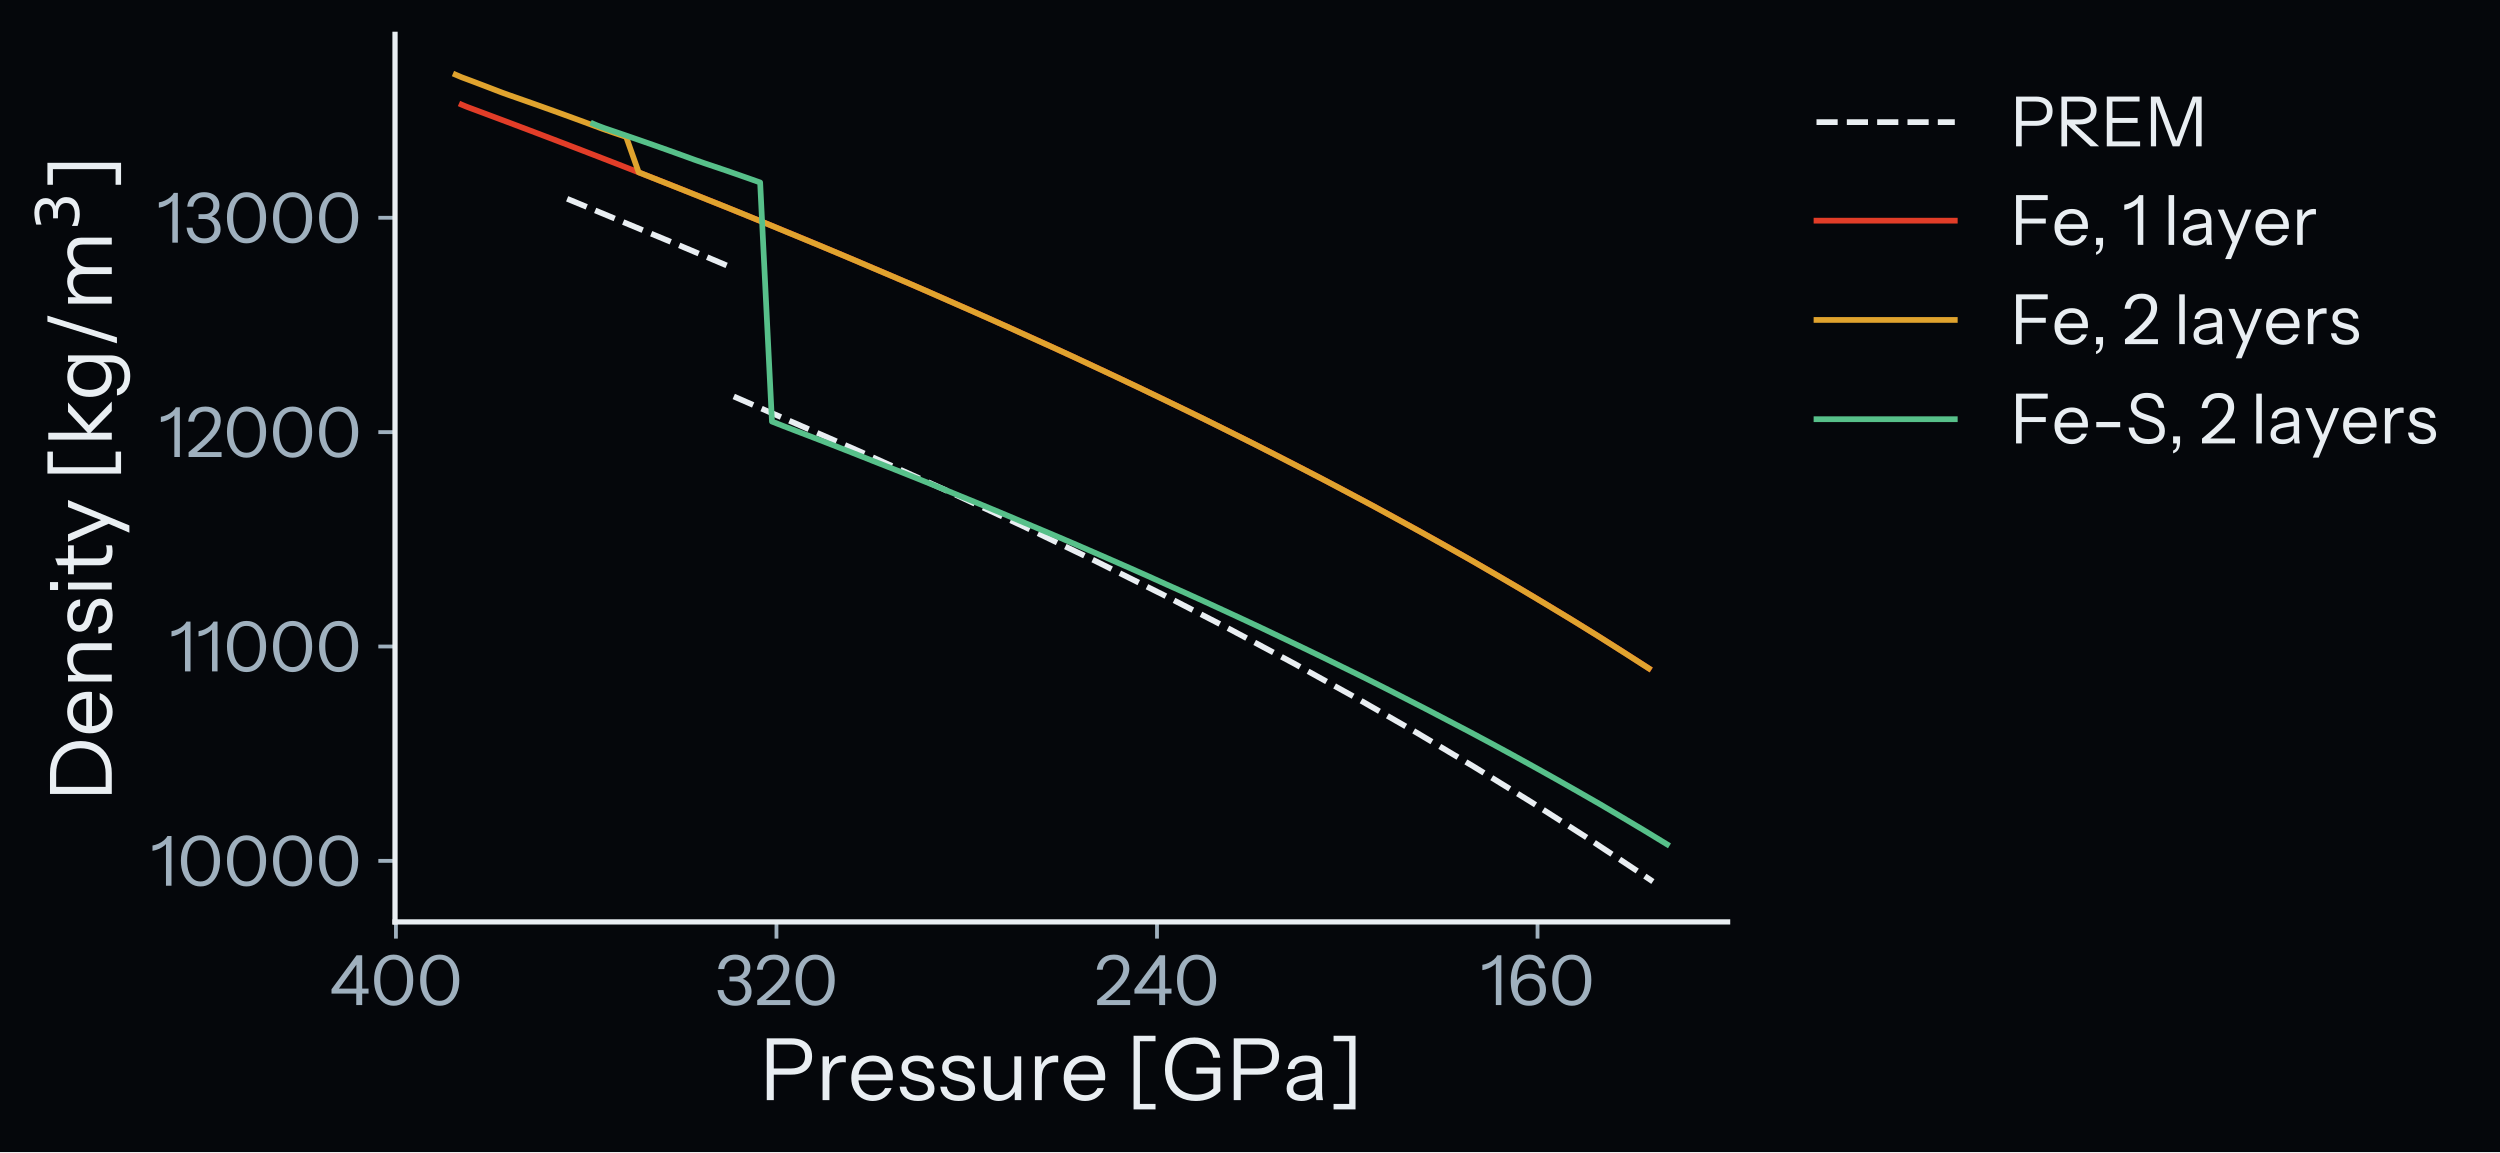
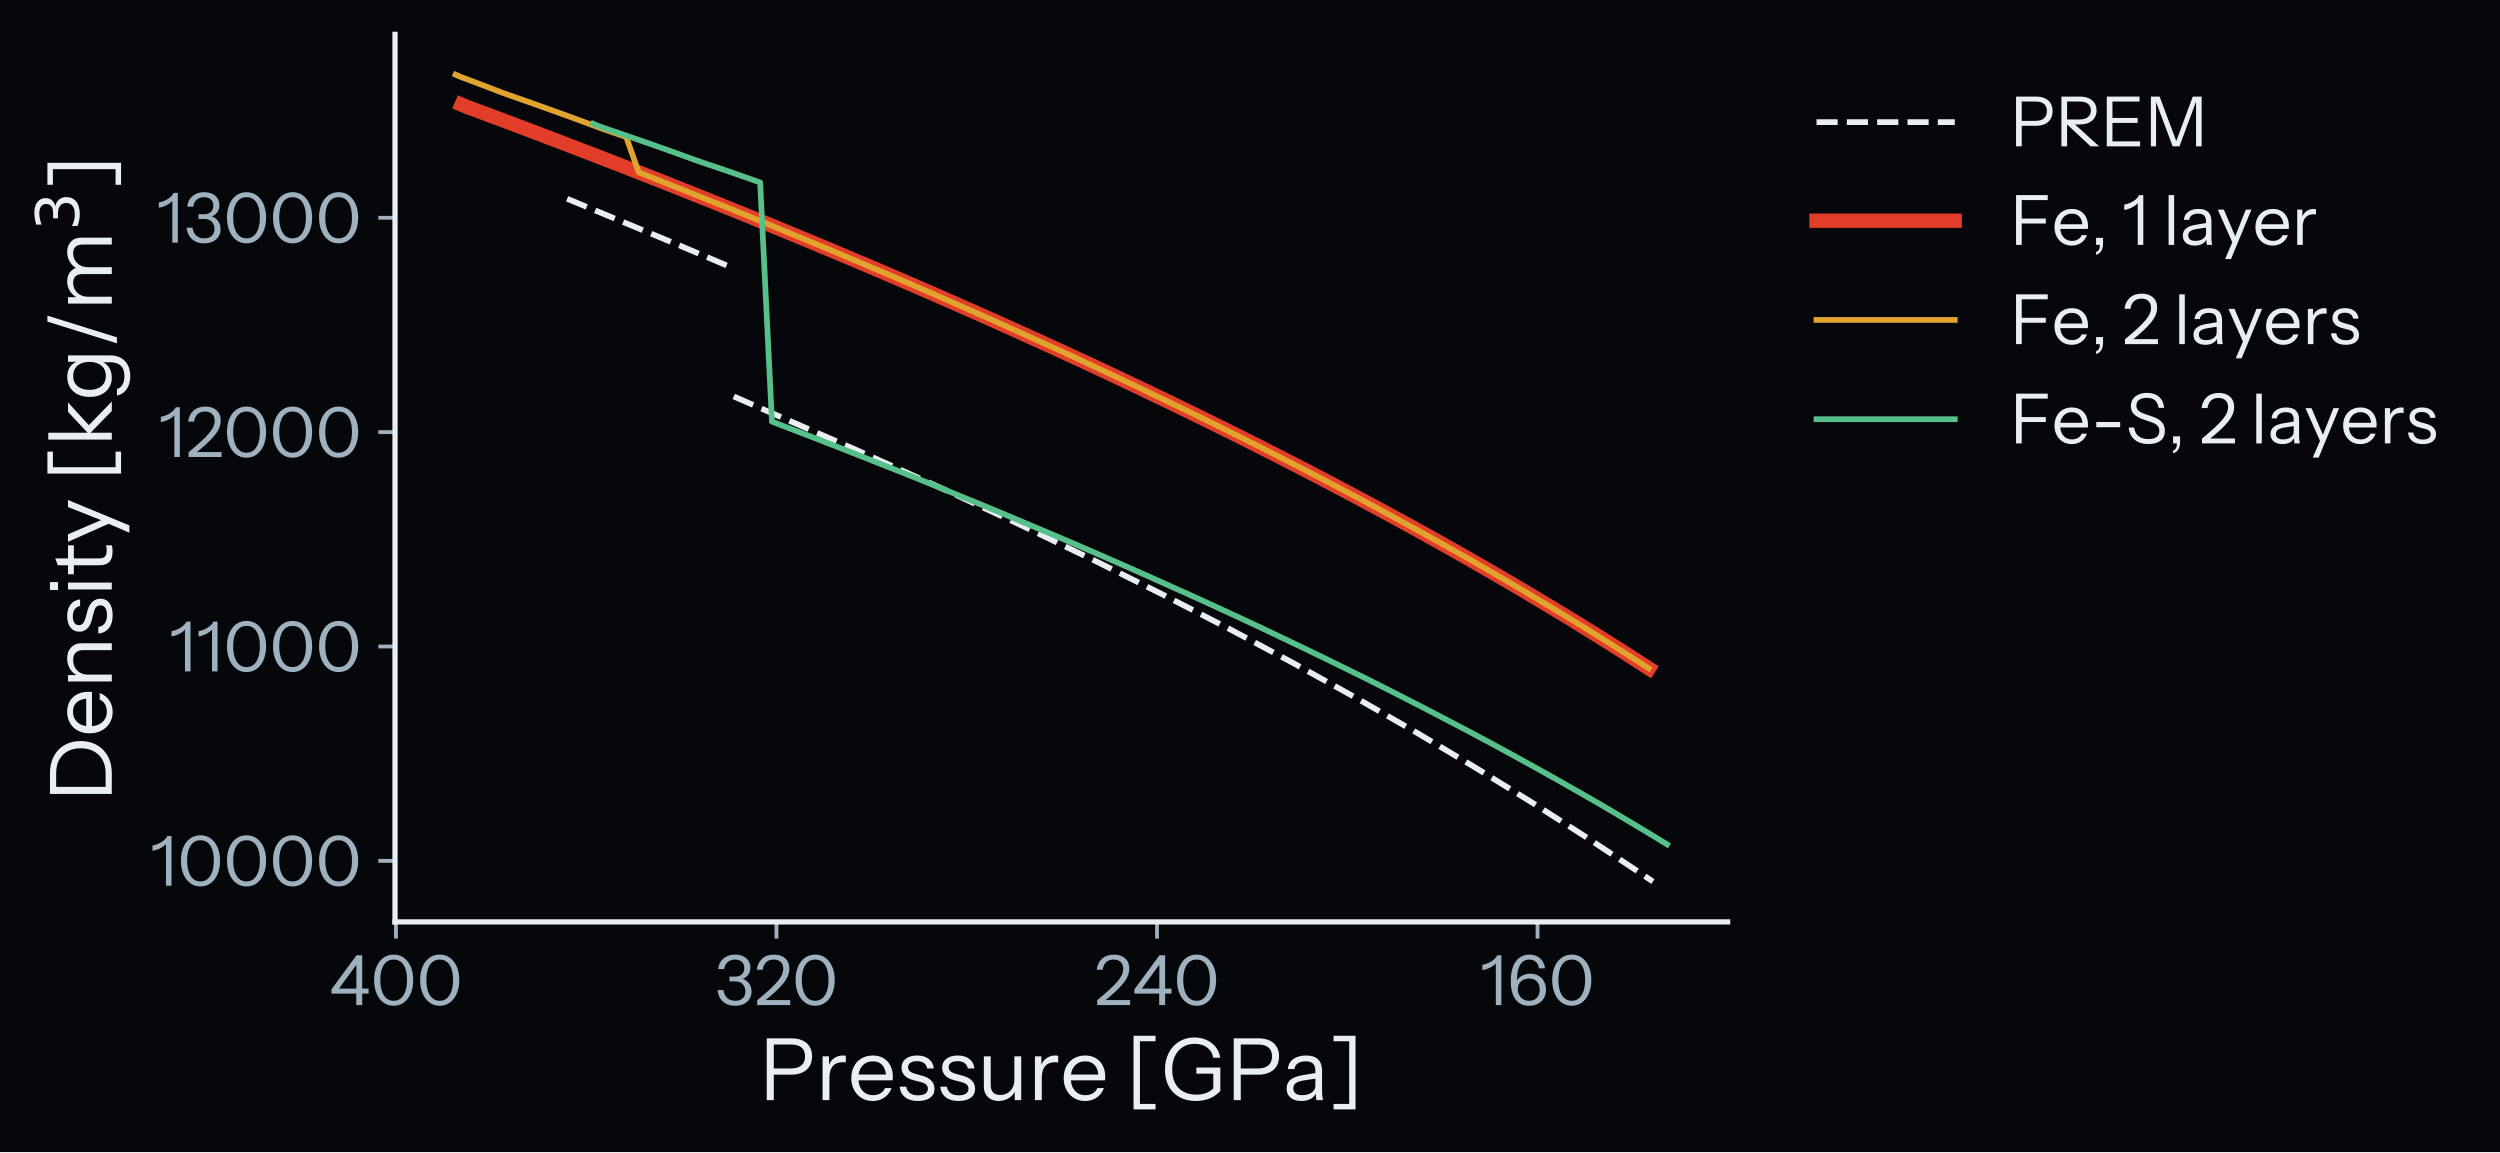
<svg xmlns="http://www.w3.org/2000/svg" xmlns:xlink="http://www.w3.org/1999/xlink" width="524.229pt" height="241.579pt" viewBox="0 0 524.229 241.579" version="1.1">
  <defs>
    <style type="text/css">*{stroke-linejoin: round; stroke-linecap: butt}</style>
  </defs>
  <g id="figure_1">
    <g id="patch_1">
      <path d="M 0 241.579  L 524.229 241.579  L 524.229 0  L 0 0  z " style="fill: #05070b" />
    </g>
    <g id="axes_1">
      <g id="patch_2">
        <path d="M 82.833 193.316  L 362.265 193.316  L 362.265 7.2  L 82.833 7.2  z " style="fill: #05070b" />
      </g>
      <g id="matplotlib.axis_1">
        <g id="xtick_1">
          <g id="line2d_1">
            <defs>
              <path id="m2e974000b8" d="M 0 0  L 0 3.5  " style="stroke: #9fb0be; stroke-width: 0.8" />
            </defs>
            <g>
              <use xlink:href="#m2e974000b8" x="322.407" y="193.316" style="fill: #9fb0be; stroke: #9fb0be; stroke-width: 0.8" />
            </g>
          </g>
          <g id="text_1">
            <g style="fill: #9fb0be" transform="translate(310.4018 210.7564) scale(0.145 -0.145)">
              <defs>
                <path id="InstrumentSans-Regular-31" d="M 1440 0  L 1440 4083  L 1574 4051  Q 1498 3878 1280 3705  Q 1062 3533 777 3405  Q 493 3277 192 3232  L 192 3725  Q 493 3776 768 3904  Q 1043 4032 1257 4214  Q 1472 4397 1574 4608  L 1952 4608  L 1952 0  L 1440 0  z " transform="scale(0.015625)" />
                <path id="InstrumentSans-Regular-36" d="M 2010 -64  Q 1197 -64 758 528  Q 320 1120 320 2240  Q 320 3014 528 3558  Q 736 4102 1126 4387  Q 1517 4672 2054 4672  Q 2643 4672 3027 4333  Q 3411 3994 3494 3398  L 2931 3398  Q 2874 3795 2640 4003  Q 2406 4211 2048 4211  Q 1478 4211 1187 3724  Q 896 3238 896 2266  L 896 1850  L 749 1907  Q 806 2208 1004 2432  Q 1203 2656 1497 2781  Q 1792 2906 2131 2906  Q 2566 2906 2889 2717  Q 3213 2528 3395 2192  Q 3578 1856 3578 1408  Q 3578 966 3379 633  Q 3181 301 2829 118  Q 2477 -64 2010 -64  z M 2029 397  Q 2464 397 2733 672  Q 3002 947 3002 1414  Q 3002 1901 2742 2179  Q 2483 2458 2016 2458  Q 1568 2458 1270 2195  Q 973 1933 973 1472  Q 973 1152 1110 909  Q 1248 666 1488 531  Q 1728 397 2029 397  z " transform="scale(0.015625)" />
                <path id="InstrumentSans-Regular-30" d="M 2131 -64  Q 1587 -64 1180 240  Q 774 544 547 1085  Q 320 1626 320 2323  Q 320 3021 544 3549  Q 768 4077 1177 4374  Q 1587 4672 2131 4672  Q 2675 4672 3081 4374  Q 3488 4077 3715 3549  Q 3942 3021 3942 2323  Q 3942 1619 3715 1081  Q 3488 544 3081 240  Q 2675 -64 2131 -64  z M 2131 397  Q 2522 397 2797 630  Q 3072 864 3219 1296  Q 3366 1728 3366 2330  Q 3366 2925 3222 3347  Q 3078 3770 2803 3990  Q 2528 4211 2131 4211  Q 1734 4211 1459 3987  Q 1184 3763 1040 3344  Q 896 2925 896 2330  Q 896 1728 1043 1293  Q 1190 858 1465 627  Q 1741 397 2131 397  z " transform="scale(0.015625)" />
              </defs>
              <use xlink:href="#InstrumentSans-Regular-31" />
              <use xlink:href="#InstrumentSans-Regular-36" transform="translate(39.09999 0)" />
              <use xlink:href="#InstrumentSans-Regular-30" transform="translate(98.99998 0)" />
            </g>
          </g>
        </g>
        <g id="xtick_2">
          <g id="line2d_2">
            <g>
              <use xlink:href="#m2e974000b8" x="242.613" y="193.316" style="fill: #9fb0be; stroke: #9fb0be; stroke-width: 0.8" />
            </g>
          </g>
          <g id="text_2">
            <g style="fill: #9fb0be" transform="translate(229.4839 210.7564) scale(0.145 -0.145)">
              <defs>
                <path id="InstrumentSans-Regular-32" d="M 256 0  L 256 448  Q 947 1018 1411 1446  Q 1875 1875 2153 2208  Q 2432 2541 2550 2819  Q 2669 3098 2669 3366  Q 2669 3763 2432 3987  Q 2195 4211 1779 4211  Q 1350 4211 1088 3968  Q 826 3725 768 3270  L 218 3270  Q 282 3898 701 4285  Q 1120 4672 1818 4672  Q 2464 4672 2848 4326  Q 3232 3981 3232 3379  Q 3232 3053 3107 2726  Q 2982 2400 2697 2041  Q 2413 1683 1949 1251  Q 1485 819 800 275  L 678 461  L 3309 461  L 3309 0  L 256 0  z " transform="scale(0.015625)" />
                <path id="InstrumentSans-Regular-34" d="M 2509 0  L 2509 1216  L 2522 1344  L 2522 3974  L 2694 3974  L 749 1312  L 576 1523  L 3648 1523  L 3648 1062  L 218 1062  L 218 1459  L 2534 4608  L 3059 4608  L 3059 0  L 2509 0  z " transform="scale(0.015625)" />
              </defs>
              <use xlink:href="#InstrumentSans-Regular-32" />
              <use xlink:href="#InstrumentSans-Regular-34" transform="translate(54.49999 0)" />
              <use xlink:href="#InstrumentSans-Regular-30" transform="translate(114.5 0)" />
            </g>
          </g>
        </g>
        <g id="xtick_3">
          <g id="line2d_3">
            <g>
              <use xlink:href="#m2e974000b8" x="162.819" y="193.316" style="fill: #9fb0be; stroke: #9fb0be; stroke-width: 0.8" />
            </g>
          </g>
          <g id="text_3">
            <g style="fill: #9fb0be" transform="translate(149.8777 210.7564) scale(0.145 -0.145)">
              <defs>
                <path id="InstrumentSans-Regular-33" d="M 1894 -64  Q 1434 -64 1085 105  Q 736 275 521 601  Q 307 928 256 1389  L 806 1389  Q 877 909 1158 653  Q 1440 397 1901 397  Q 2336 397 2585 627  Q 2835 858 2835 1254  Q 2835 1670 2592 1929  Q 2349 2189 1939 2189  L 1363 2189  L 1363 2637  L 1920 2637  Q 2291 2637 2512 2851  Q 2733 3066 2733 3424  Q 2733 3802 2499 4006  Q 2266 4211 1869 4211  Q 1478 4211 1203 3984  Q 928 3757 877 3334  L 320 3334  Q 358 3744 563 4041  Q 768 4339 1110 4505  Q 1453 4672 1882 4672  Q 2298 4672 2618 4525  Q 2938 4378 3117 4106  Q 3296 3834 3296 3469  Q 3296 3142 3149 2892  Q 3002 2643 2749 2502  Q 2496 2362 2170 2362  L 2131 2496  Q 2522 2496 2806 2333  Q 3091 2170 3248 1888  Q 3405 1606 3405 1235  Q 3405 851 3213 556  Q 3021 262 2681 99  Q 2342 -64 1894 -64  z " transform="scale(0.015625)" />
              </defs>
              <use xlink:href="#InstrumentSans-Regular-33" />
              <use xlink:href="#InstrumentSans-Regular-32" transform="translate(57.39999 0)" />
              <use xlink:href="#InstrumentSans-Regular-30" transform="translate(111.9 0)" />
            </g>
          </g>
        </g>
        <g id="xtick_4">
          <g id="line2d_4">
            <g>
              <use xlink:href="#m2e974000b8" x="83.025" y="193.316" style="fill: #9fb0be; stroke: #9fb0be; stroke-width: 0.8" />
            </g>
          </g>
          <g id="text_4">
            <g style="fill: #9fb0be" transform="translate(69.01865 210.7564) scale(0.145 -0.145)">
              <use xlink:href="#InstrumentSans-Regular-34" />
              <use xlink:href="#InstrumentSans-Regular-30" transform="translate(59.99999 0)" />
              <use xlink:href="#InstrumentSans-Regular-30" transform="translate(126.6 0)" />
            </g>
          </g>
        </g>
        <g id="text_5">
          <g style="fill: #e9eef2" transform="translate(159.2354 230.6889) scale(0.18 -0.18)">
            <defs>
              <path id="InstrumentSans-Regular-50" d="M 550 0  L 550 4608  L 2381 4608  Q 2874 4608 3219 4448  Q 3565 4288 3747 3987  Q 3930 3686 3930 3264  Q 3930 2842 3747 2538  Q 3565 2234 3219 2067  Q 2874 1901 2381 1901  L 934 1901  L 934 2362  L 2362 2362  Q 2874 2362 3139 2595  Q 3405 2829 3405 3264  Q 3405 3699 3142 3923  Q 2880 4147 2362 4147  L 1075 4147  L 1075 0  L 550 0  z " transform="scale(0.015625)" />
              <path id="InstrumentSans-Regular-72" d="M 512 0  L 512 3264  L 992 3264  L 992 2432  L 1024 2432  L 1024 0  L 512 0  z M 1024 1702  L 941 2477  Q 1056 2893 1350 3110  Q 1645 3328 2029 3328  Q 2189 3328 2246 3302  L 2246 2810  Q 2214 2822 2156 2825  Q 2099 2829 2016 2829  Q 1530 2829 1277 2537  Q 1024 2246 1024 1702  z " transform="scale(0.015625)" />
              <path id="InstrumentSans-Regular-65" d="M 1850 -64  Q 1382 -64 1024 157  Q 666 378 461 762  Q 256 1146 256 1645  Q 256 2144 457 2525  Q 659 2906 1024 3117  Q 1389 3328 1862 3328  Q 2317 3328 2653 3129  Q 2989 2931 3171 2572  Q 3354 2214 3354 1728  Q 3354 1664 3350 1606  Q 3347 1549 3334 1478  L 640 1478  L 640 1907  L 3021 1907  L 2854 1670  Q 2854 2259 2595 2576  Q 2336 2893 1862 2893  Q 1376 2893 1078 2557  Q 781 2221 781 1651  Q 781 1069 1078 720  Q 1376 371 1875 371  Q 2189 371 2425 508  Q 2662 646 2771 902  L 3258 902  Q 3098 454 2723 195  Q 2349 -64 1850 -64  z " transform="scale(0.015625)" />
              <path id="InstrumentSans-Regular-73" d="M 1619 -64  Q 1018 -64 659 214  Q 301 493 250 1005  L 742 1005  Q 787 691 1017 524  Q 1248 358 1632 358  Q 1971 358 2163 486  Q 2355 614 2355 851  Q 2355 1018 2246 1142  Q 2138 1267 1811 1350  L 1286 1485  Q 838 1600 614 1840  Q 390 2080 390 2413  Q 390 2835 704 3081  Q 1018 3328 1555 3328  Q 2086 3328 2419 3072  Q 2752 2816 2797 2362  L 2304 2362  Q 2259 2624 2060 2765  Q 1862 2906 1536 2906  Q 1222 2906 1049 2787  Q 877 2669 877 2451  Q 877 2285 1001 2163  Q 1126 2042 1421 1958  L 1933 1818  Q 2387 1696 2617 1446  Q 2848 1197 2848 845  Q 2848 416 2521 176  Q 2195 -64 1619 -64  z " transform="scale(0.015625)" />
              <path id="InstrumentSans-Regular-75" d="M 1574 -64  Q 1254 -64 1004 67  Q 755 198 614 438  Q 474 678 474 992  L 474 3264  L 986 3264  L 986 1126  Q 986 755 1168 569  Q 1350 384 1690 384  Q 1997 384 2233 525  Q 2470 666 2608 918  Q 2746 1171 2746 1498  L 2829 723  Q 2669 358 2329 147  Q 1990 -64 1574 -64  z M 2778 0  L 2778 768  L 2746 768  L 2746 3264  L 3258 3264  L 3258 0  L 2778 0  z " transform="scale(0.015625)" />
              <path id="InstrumentSans-Regular-20" transform="scale(0.015625)" />
              <path id="InstrumentSans-Regular-5b" d="M 576 -691  L 576 4800  L 2214 4800  L 2214 4390  L 1050 4390  L 1050 -282  L 2214 -282  L 2214 -691  L 576 -691  z " transform="scale(0.015625)" />
              <path id="InstrumentSans-Regular-47" d="M 2624 -64  Q 1920 -64 1401 224  Q 883 512 601 1033  Q 320 1555 320 2266  Q 320 2976 598 3517  Q 877 4058 1373 4365  Q 1869 4672 2515 4672  Q 3021 4672 3433 4480  Q 3846 4288 4112 3949  Q 4378 3610 4435 3162  L 3910 3162  Q 3846 3635 3472 3916  Q 3098 4198 2534 4198  Q 2029 4198 1651 3958  Q 1274 3718 1066 3289  Q 858 2861 858 2278  Q 858 1696 1072 1277  Q 1286 858 1692 634  Q 2099 410 2669 410  Q 3059 410 3366 522  Q 3674 634 3923 870  L 4448 678  Q 4096 307 3638 121  Q 3181 -64 2624 -64  z M 3923 678  L 3923 2170  L 4122 1971  L 2662 1971  L 2662 2432  L 4448 2432  L 4448 678  L 3923 678  z " transform="scale(0.015625)" />
              <path id="InstrumentSans-Regular-61" d="M 2515 0  Q 2490 109 2480 249  Q 2470 390 2470 608  L 2438 608  L 2438 2170  Q 2438 2541 2268 2717  Q 2099 2893 1722 2893  Q 1350 2893 1129 2742  Q 909 2592 883 2317  L 390 2317  Q 422 2790 787 3059  Q 1152 3328 1741 3328  Q 2349 3328 2643 3040  Q 2938 2752 2938 2176  L 2938 608  Q 2938 467 2957 316  Q 2976 166 3008 0  L 2515 0  z M 1395 -64  Q 890 -64 592 182  Q 294 429 294 858  Q 294 1286 588 1523  Q 883 1760 1446 1856  L 2586 2048  L 2586 1626  L 1523 1459  Q 1165 1402 979 1267  Q 794 1133 794 877  Q 794 627 963 499  Q 1133 371 1466 371  Q 1894 371 2166 566  Q 2438 762 2438 1075  L 2522 621  Q 2419 294 2121 115  Q 1824 -64 1395 -64  z " transform="scale(0.015625)" />
              <path id="InstrumentSans-Regular-5d" d="M 2022 4800  L 2022 -691  L 384 -691  L 384 -282  L 1549 -282  L 1549 4390  L 384 4390  L 384 4800  L 2022 4800  z " transform="scale(0.015625)" />
            </defs>
            <use xlink:href="#InstrumentSans-Regular-50" />
            <use xlink:href="#InstrumentSans-Regular-72" transform="translate(65.59999 0)" />
            <use xlink:href="#InstrumentSans-Regular-65" transform="translate(103.1 0)" />
            <use xlink:href="#InstrumentSans-Regular-73" transform="translate(159.5 0)" />
            <use xlink:href="#InstrumentSans-Regular-73" transform="translate(206.8 0)" />
            <use xlink:href="#InstrumentSans-Regular-75" transform="translate(254.0999 0)" />
            <use xlink:href="#InstrumentSans-Regular-72" transform="translate(312.9999 0)" />
            <use xlink:href="#InstrumentSans-Regular-65" transform="translate(350.4999 0)" />
            <use xlink:href="#InstrumentSans-Regular-20" transform="translate(406.8999 0)" />
            <use xlink:href="#InstrumentSans-Regular-5b" transform="translate(426.8999 0)" />
            <use xlink:href="#InstrumentSans-Regular-47" transform="translate(467.4999 0)" />
            <use xlink:href="#InstrumentSans-Regular-50" transform="translate(543.9999 0)" />
            <use xlink:href="#InstrumentSans-Regular-61" transform="translate(609.5999 0)" />
            <use xlink:href="#InstrumentSans-Regular-5d" transform="translate(662.8999 0)" />
          </g>
        </g>
      </g>
      <g id="matplotlib.axis_2">
        <g id="ytick_1">
          <g id="line2d_5">
            <defs>
              <path id="m2f46859ac6" d="M 0 0  L -3.5 0  " style="stroke: #9fb0be; stroke-width: 0.8" />
            </defs>
            <g>
              <use xlink:href="#m2f46859ac6" x="82.833" y="180.516" style="fill: #9fb0be; stroke: #9fb0be; stroke-width: 0.8" />
            </g>
          </g>
          <g id="text_6">
            <g style="fill: #9fb0be" transform="translate(31.54 185.736) scale(0.145 -0.145)">
              <use xlink:href="#InstrumentSans-Regular-31" />
              <use xlink:href="#InstrumentSans-Regular-30" transform="translate(39.09999 0)" />
              <use xlink:href="#InstrumentSans-Regular-30" transform="translate(105.7 0)" />
              <use xlink:href="#InstrumentSans-Regular-30" transform="translate(172.3 0)" />
              <use xlink:href="#InstrumentSans-Regular-30" transform="translate(238.9 0)" />
            </g>
          </g>
        </g>
        <g id="ytick_2">
          <g id="line2d_6">
            <g>
              <use xlink:href="#m2f46859ac6" x="82.833" y="135.565" style="fill: #9fb0be; stroke: #9fb0be; stroke-width: 0.8" />
            </g>
          </g>
          <g id="text_7">
            <g style="fill: #9fb0be" transform="translate(35.5275 140.7854) scale(0.145 -0.145)">
              <use xlink:href="#InstrumentSans-Regular-31" />
              <use xlink:href="#InstrumentSans-Regular-31" transform="translate(39.09999 0)" />
              <use xlink:href="#InstrumentSans-Regular-30" transform="translate(78.19998 0)" />
              <use xlink:href="#InstrumentSans-Regular-30" transform="translate(144.8 0)" />
              <use xlink:href="#InstrumentSans-Regular-30" transform="translate(211.4 0)" />
            </g>
          </g>
        </g>
        <g id="ytick_3">
          <g id="line2d_7">
            <g>
              <use xlink:href="#m2f46859ac6" x="82.833" y="90.615" style="fill: #9fb0be; stroke: #9fb0be; stroke-width: 0.8" />
            </g>
          </g>
          <g id="text_8">
            <g style="fill: #9fb0be" transform="translate(33.29359 95.83482) scale(0.145 -0.145)">
              <use xlink:href="#InstrumentSans-Regular-31" />
              <use xlink:href="#InstrumentSans-Regular-32" transform="translate(39.09999 0)" />
              <use xlink:href="#InstrumentSans-Regular-30" transform="translate(93.59998 0)" />
              <use xlink:href="#InstrumentSans-Regular-30" transform="translate(160.2 0)" />
              <use xlink:href="#InstrumentSans-Regular-30" transform="translate(226.8 0)" />
            </g>
          </g>
        </g>
        <g id="ytick_4">
          <g id="line2d_8">
            <g>
              <use xlink:href="#m2f46859ac6" x="82.833" y="45.664" style="fill: #9fb0be; stroke: #9fb0be; stroke-width: 0.8" />
            </g>
          </g>
          <g id="text_9">
            <g style="fill: #9fb0be" transform="translate(32.87219 50.88422) scale(0.145 -0.145)">
              <use xlink:href="#InstrumentSans-Regular-31" />
              <use xlink:href="#InstrumentSans-Regular-33" transform="translate(39.09999 0)" />
              <use xlink:href="#InstrumentSans-Regular-30" transform="translate(96.49998 0)" />
              <use xlink:href="#InstrumentSans-Regular-30" transform="translate(163.1 0)" />
              <use xlink:href="#InstrumentSans-Regular-30" transform="translate(229.7 0)" />
            </g>
          </g>
        </g>
        <g id="text_10">
          <g style="fill: #e9eef2" transform="translate(23.58 168.0282) rotate(-90) scale(0.18 -0.18)">
            <defs>
              <path id="InstrumentSans-Regular-44" d="M 864 0  L 864 461  L 2099 461  Q 2675 461 3091 694  Q 3507 928 3731 1350  Q 3955 1773 3955 2330  Q 3955 2880 3731 3289  Q 3507 3699 3094 3923  Q 2682 4147 2099 4147  L 864 4147  L 864 4608  L 2099 4608  Q 2822 4608 3360 4323  Q 3898 4038 4195 3523  Q 4493 3008 4493 2317  Q 4493 1626 4192 1104  Q 3891 582 3356 291  Q 2822 0 2106 0  L 864 0  z M 550 0  L 550 4608  L 1075 4608  L 1075 0  L 550 0  z " transform="scale(0.015625)" />
              <path id="InstrumentSans-Regular-6e" d="M 512 0  L 512 3264  L 992 3264  L 992 2496  L 1024 2496  L 1024 0  L 512 0  z M 2848 0  L 2848 2138  Q 2848 2509 2662 2694  Q 2477 2880 2112 2880  Q 1792 2880 1545 2739  Q 1299 2598 1161 2348  Q 1024 2099 1024 1766  L 941 2541  Q 1107 2906 1449 3117  Q 1792 3328 2227 3328  Q 2739 3328 3049 3037  Q 3360 2746 3360 2272  L 3360 0  L 2848 0  z " transform="scale(0.015625)" />
              <path id="InstrumentSans-Regular-69" d="M 512 0  L 512 3264  L 1024 3264  L 1024 0  L 512 0  z M 472 4006  L 472 4608  L 1061 4608  L 1061 4006  L 472 4006  z " transform="scale(0.015625)" />
              <path id="InstrumentSans-Regular-74" d="M 1818 -58  Q 1274 -58 1027 188  Q 781 435 781 902  L 781 4026  L 1293 4218  L 1293 909  Q 1293 634 1433 506  Q 1574 378 1894 378  Q 2022 378 2115 394  Q 2208 410 2266 435  L 2266 0  Q 2202 -26 2083 -42  Q 1965 -58 1818 -58  z M 109 2829  L 109 3264  L 2266 3264  L 2266 2829  L 109 2829  z " transform="scale(0.015625)" />
              <path id="InstrumentSans-Regular-79" d="M 794 -1312  L 1523 384  L 1638 563  L 2707 3264  L 3232 3264  L 1338 -1312  L 794 -1312  z M 1581 -32  L 115 3264  L 678 3264  L 1939 314  L 1581 -32  z " transform="scale(0.015625)" />
              <path id="InstrumentSans-Regular-6b" d="M 512 0  L 512 4736  L 1024 4736  L 1024 0  L 512 0  z M 2643 0  L 909 1696  L 2579 3264  L 3283 3264  L 1408 1549  L 1440 1850  L 3347 0  L 2643 0  z " transform="scale(0.015625)" />
              <path id="InstrumentSans-Regular-67" d="M 1811 -1376  Q 1229 -1376 841 -1104  Q 454 -832 371 -384  L 858 -384  Q 928 -640 1174 -790  Q 1421 -941 1843 -941  Q 2342 -941 2598 -669  Q 2854 -397 2854 128  L 2854 826  L 2918 813  Q 2810 442 2483 221  Q 2157 0 1709 0  Q 1280 0 953 208  Q 627 416 448 787  Q 269 1158 269 1651  Q 269 2150 454 2528  Q 640 2906 976 3114  Q 1312 3322 1760 3322  Q 2221 3322 2531 3098  Q 2842 2874 2944 2458  L 2886 2451  L 2886 3264  L 3366 3264  L 3366 128  Q 3366 -570 2950 -973  Q 2534 -1376 1811 -1376  z M 1837 442  Q 2317 442 2598 774  Q 2880 1107 2880 1677  Q 2880 2234 2598 2557  Q 2317 2880 1837 2880  Q 1350 2880 1072 2553  Q 794 2227 794 1658  Q 794 1101 1075 771  Q 1357 442 1837 442  z " transform="scale(0.015625)" />
              <path id="InstrumentSans-Regular-2f" d="M 384 -384  L 2003 4800  L 2451 4800  L 832 -384  L 384 -384  z " transform="scale(0.015625)" />
              <path id="InstrumentSans-Regular-6d" d="M 512 0  L 512 3264  L 992 3264  L 992 2496  L 1024 2496  L 1024 0  L 512 0  z M 2714 0  L 2714 2163  Q 2714 2534 2547 2707  Q 2381 2880 2067 2880  Q 1773 2880 1536 2739  Q 1299 2598 1161 2348  Q 1024 2099 1024 1766  L 941 2541  Q 1107 2906 1440 3117  Q 1773 3328 2163 3328  Q 2637 3328 2931 3049  Q 3226 2771 3226 2298  L 3226 0  L 2714 0  z M 4915 0  L 4915 2163  Q 4915 2534 4748 2707  Q 4582 2880 4269 2880  Q 3974 2880 3737 2739  Q 3501 2598 3363 2348  Q 3226 2099 3226 1766  L 3098 2541  Q 3264 2906 3609 3117  Q 3955 3328 4352 3328  Q 4826 3328 5126 3049  Q 5427 2771 5427 2298  L 5427 0  L 4915 0  z " transform="scale(0.015625)" />
              <path id="DejaVuSans-33" d="M 2597 2516  Q 3050 2419 3304 2112  Q 3559 1806 3559 1356  Q 3559 666 3084 287  Q 2609 -91 1734 -91  Q 1441 -91 1130 -33  Q 819 25 488 141  L 488 750  Q 750 597 1062 519  Q 1375 441 1716 441  Q 2309 441 2620 675  Q 2931 909 2931 1356  Q 2931 1769 2642 2001  Q 2353 2234 1838 2234  L 1294 2234  L 1294 2753  L 1863 2753  Q 2328 2753 2575 2939  Q 2822 3125 2822 3475  Q 2822 3834 2567 4026  Q 2313 4219 1838 4219  Q 1578 4219 1281 4162  Q 984 4106 628 3988  L 628 4550  Q 988 4650 1302 4700  Q 1616 4750 1894 4750  Q 2613 4750 3031 4423  Q 3450 4097 3450 3541  Q 3450 3153 3228 2886  Q 3006 2619 2597 2516  z " transform="scale(0.015625)" />
            </defs>
            <use xlink:href="#InstrumentSans-Regular-44" transform="translate(0 0.765625)" />
            <use xlink:href="#InstrumentSans-Regular-65" transform="translate(75.19998 0.765625)" />
            <use xlink:href="#InstrumentSans-Regular-6e" transform="translate(131.6 0.765625)" />
            <use xlink:href="#InstrumentSans-Regular-73" transform="translate(191.5 0.765625)" />
            <use xlink:href="#InstrumentSans-Regular-69" transform="translate(238.8 0.765625)" />
            <use xlink:href="#InstrumentSans-Regular-74" transform="translate(262.7999 0.765625)" />
            <use xlink:href="#InstrumentSans-Regular-79" transform="translate(300.4999 0.765625)" />
            <use xlink:href="#InstrumentSans-Regular-20" transform="translate(352.7999 0.765625)" />
            <use xlink:href="#InstrumentSans-Regular-5b" transform="translate(372.7999 0.765625)" />
            <use xlink:href="#InstrumentSans-Regular-6b" transform="translate(413.3999 0.765625)" />
            <use xlink:href="#InstrumentSans-Regular-67" transform="translate(466.8999 0.765625)" />
            <use xlink:href="#InstrumentSans-Regular-2f" transform="translate(527.4999 0.765625)" />
            <use xlink:href="#InstrumentSans-Regular-6d" transform="translate(571.7999 0.765625)" />
            <use xlink:href="#DejaVuSans-33" transform="translate(664.9569 39.04688) scale(0.7)" />
            <use xlink:href="#InstrumentSans-Regular-5d" transform="translate(712.2274 0.765625)" />
          </g>
        </g>
      </g>
      <g id="line2d_9">
        <path d="M 118.929 41.686  L 119.771 42.031  L 142.43 51.445  L 153.864 56.29  L 153.864 56.29  " clip-path="url(#pd178bec94d)" style="fill: none; stroke-dasharray: 4.44,1.92; stroke-dashoffset: 0; stroke: #e9eef2; stroke-width: 1.2" />
      </g>
      <g id="line2d_10">
        <path d="M 153.864 83.138  L 180.256 94.656  L 198.167 102.719  L 214.278 110.213  L 229.411 117.496  L 243.863 124.696  L 257.771 131.873  L 271.215 139.059  L 284.233 146.268  L 296.854 153.511  L 309.101 160.794  L 320.984 168.119  L 332.518 175.488  L 343.71 182.902  L 346.594 184.857  L 346.594 184.857  " clip-path="url(#pd178bec94d)" style="fill: none; stroke-dasharray: 4.44,1.92; stroke-dashoffset: 0; stroke: #e9eef2; stroke-width: 1.2" />
      </g>
      <g id="line2d_11">
-         <path d="M 96.796 21.94  L 96.845 21.961  L 96.992 22.023  L 97.237 22.126  L 97.579 22.271  L 98.019 22.446  L 98.556 22.646  L 99.191 22.882  L 99.923 23.154  L 100.752 23.463  L 101.677 23.809  L 102.699 24.192  L 103.818 24.61  L 105.032 25.064  L 106.341 25.555  L 107.746 26.085  L 109.245 26.651  L 110.839 27.253  L 112.526 27.893  L 114.307 28.571  L 116.18 29.282  L 118.146 30.033  L 120.203 30.823  L 122.352 31.648  L 124.591 32.512  L 126.919 33.413  L 129.337 34.351  L 131.843 35.329  L 134.437 36.344  L 137.118 37.398  L 139.885 38.489  L 142.737 39.621  L 145.673 40.791  L 148.693 41.999  L 151.796 43.248  L 154.98 44.535  L 158.245 45.863  L 161.59 47.23  L 165.013 48.637  L 168.514 50.085  L 172.092 51.574  L 175.745 53.105  L 179.472 54.675  L 183.273 56.287  L 187.146 57.943  L 191.089 59.641  L 195.102 61.382  L 199.183 63.166  L 203.331 64.992  L 207.545 66.865  L 211.823 68.779  L 216.164 70.741  L 220.566 72.746  L 225.028 74.8  L 229.549 76.898  L 234.126 79.046  L 238.759 81.241  L 243.446 83.484  L 248.185 85.777  L 252.975 88.12  L 257.814 90.515  L 262.7 92.96  L 267.631 95.46  L 272.606 98.013  L 277.623 100.62  L 282.68 103.285  L 287.776 106.006  L 292.907 108.785  L 298.073 111.625  L 303.271 114.527  L 308.499 117.491  L 313.755 120.52  L 319.037 123.616  L 324.344 126.779  L 329.671 130.013  L 335.019 133.321  L 340.383 136.705  L 345.761 140.167  " clip-path="url(#pd178bec94d)" style="fill: none; stroke: #e23d28; stroke-width: 1.2; stroke-linecap: square" />
+         <path d="M 96.796 21.94  L 96.845 21.961  L 96.992 22.023  L 97.237 22.126  L 97.579 22.271  L 98.019 22.446  L 98.556 22.646  L 99.191 22.882  L 99.923 23.154  L 100.752 23.463  L 101.677 23.809  L 102.699 24.192  L 103.818 24.61  L 105.032 25.064  L 106.341 25.555  L 107.746 26.085  L 109.245 26.651  L 110.839 27.253  L 112.526 27.893  L 114.307 28.571  L 116.18 29.282  L 118.146 30.033  L 120.203 30.823  L 122.352 31.648  L 124.591 32.512  L 126.919 33.413  L 129.337 34.351  L 131.843 35.329  L 134.437 36.344  L 137.118 37.398  L 139.885 38.489  L 142.737 39.621  L 145.673 40.791  L 148.693 41.999  L 151.796 43.248  L 154.98 44.535  L 158.245 45.863  L 161.59 47.23  L 165.013 48.637  L 168.514 50.085  L 172.092 51.574  L 175.745 53.105  L 179.472 54.675  L 183.273 56.287  L 187.146 57.943  L 191.089 59.641  L 195.102 61.382  L 199.183 63.166  L 203.331 64.992  L 207.545 66.865  L 211.823 68.779  L 216.164 70.741  L 220.566 72.746  L 225.028 74.8  L 229.549 76.898  L 234.126 79.046  L 238.759 81.241  L 243.446 83.484  L 248.185 85.777  L 252.975 88.12  L 257.814 90.515  L 262.7 92.96  L 267.631 95.46  L 272.606 98.013  L 277.623 100.62  L 282.68 103.285  L 287.776 106.006  L 292.907 108.785  L 298.073 111.625  L 303.271 114.527  L 308.499 117.491  L 313.755 120.52  L 319.037 123.616  L 324.344 126.779  L 329.671 130.013  L 335.019 133.321  L 340.383 136.705  L 345.761 140.167  " clip-path="url(#pd178bec94d)" style="fill: none; stroke: #e23d28; stroke-width: 3; stroke-linecap: square" />
      </g>
      <g id="line2d_12">
        <path d="M 95.534 15.66  L 95.584 15.681  L 95.734 15.745  L 95.984 15.852  L 96.333 16.001  L 96.782 16.193  L 97.331 16.396  L 97.979 16.637  L 98.726 16.916  L 99.572 17.236  L 100.516 17.595  L 101.559 17.992  L 102.7 18.428  L 103.939 18.903  L 105.276 19.418  L 106.709 19.934  L 108.239 20.468  L 109.865 21.039  L 111.587 21.646  L 113.405 22.292  L 115.317 22.976  L 117.324 23.699  L 119.425 24.462  L 121.618 25.264  L 123.905 26.108  L 126.283 26.993  L 128.756 27.847  L 131.306 28.715  L 133.927 36.135  L 136.631 37.212  L 139.421 38.312  L 142.294 39.453  L 145.251 40.636  L 148.29 41.847  L 151.41 43.087  L 154.611 44.381  L 157.892 45.718  L 161.252 47.101  L 164.69 48.528  L 168.205 49.975  L 171.796 51.46  L 175.461 52.992  L 179.201 54.571  L 183.013 56.199  L 186.897 57.838  L 190.851 59.53  L 194.874 61.284  L 198.965 63.09  L 203.123 64.915  L 207.345 66.783  L 211.632 68.705  L 215.981 70.681  L 220.391 72.668  L 224.86 74.714  L 229.388 76.838  L 233.973 78.985  L 238.613 81.179  L 243.306 83.438  L 248.052 85.722  L 252.848 88.056  L 257.693 90.468  L 262.585 92.908  L 267.522 95.418  L 272.503 97.977  L 277.525 100.574  L 282.587 103.249  L 287.688 105.959  L 292.824 108.762  L 297.994 111.592  L 303.197 114.504  L 308.429 117.447  L 313.69 120.5  L 318.976 123.588  L 324.286 126.766  L 329.618 129.985  L 334.968 133.293  L 340.336 136.699  L 345.718 140.15  " clip-path="url(#pd178bec94d)" style="fill: none; stroke: #e0a32e; stroke-width: 1.2; stroke-linecap: square" />
      </g>
      <g id="line2d_13">
        <path d="M 124.387 25.948  L 124.436 25.969  L 124.582 26.031  L 124.826 26.134  L 125.168 26.278  L 125.607 26.447  L 126.143 26.648  L 126.777 26.885  L 127.507 27.133  L 128.334 27.413  L 129.258 27.726  L 130.278 28.074  L 131.394 28.457  L 132.606 28.874  L 133.914 29.326  L 135.316 29.815  L 136.813 30.339  L 138.405 30.901  L 140.09 31.499  L 141.868 32.136  L 143.74 32.811  L 145.703 33.525  L 147.759 34.242  L 149.906 34.962  L 152.144 35.721  L 154.472 36.527  L 156.89 37.374  L 159.397 38.263  L 161.873 88.396  L 164.31 89.353  L 166.808 90.314  L 169.367 91.294  L 171.987 92.304  L 174.669 93.346  L 177.411 94.421  L 180.216 95.528  L 183.082 96.669  L 186.009 97.818  L 188.997 99  L 192.046 100.217  L 195.155 101.474  L 198.324 102.775  L 201.552 104.098  L 204.839 105.443  L 208.183 106.826  L 211.586 108.249  L 215.045 109.712  L 218.559 111.186  L 222.129 112.694  L 225.754 114.244  L 229.431 115.842  L 233.162 117.468  L 236.944 119.126  L 240.776 120.829  L 244.658 122.58  L 248.589 124.335  L 252.567 126.138  L 256.591 127.991  L 260.661 129.87  L 264.774 131.798  L 268.931 133.78  L 273.13 135.786  L 277.369 137.829  L 281.647 139.931  L 285.963 142.046  L 290.316 144.23  L 294.704 146.468  L 299.126 148.73  L 303.58 151.06  L 308.065 153.405  L 312.58 155.816  L 317.122 158.283  L 321.691 160.807  L 326.284 163.37  L 330.901 165.991  L 335.539 168.651  L 340.197 171.407  L 344.872 174.192  L 349.564 177.053  " clip-path="url(#pd178bec94d)" style="fill: none; stroke: #57c08a; stroke-width: 1.2; stroke-linecap: square" />
      </g>
      <g id="patch_3">
        <path d="M 82.833 193.316  L 82.833 7.2  " style="fill: none; stroke: #e9eef2; stroke-width: 1.1; stroke-linejoin: miter; stroke-linecap: square" />
      </g>
      <g id="patch_4">
        <path d="M 82.833 193.316  L 362.265 193.316  " style="fill: none; stroke: #e9eef2; stroke-width: 1.1; stroke-linejoin: miter; stroke-linecap: square" />
      </g>
      <g id="legend_1">
        <g id="line2d_14">
          <path d="M 380.904 25.615  L 395.404 25.615  L 409.904 25.615  " style="fill: none; stroke-dasharray: 4.44,1.92; stroke-dashoffset: 0; stroke: #e9eef2; stroke-width: 1.2" />
        </g>
        <g id="text_11">
          <g style="fill: #e9eef2" transform="translate(421.5036 30.69) scale(0.145 -0.145)">
            <defs>
              <path id="InstrumentSans-Regular-52" d="M 550 0  L 550 4608  L 2253 4608  Q 2746 4608 3091 4448  Q 3437 4288 3619 4003  Q 3802 3718 3802 3328  Q 3802 2938 3619 2646  Q 3437 2355 3091 2192  Q 2746 2029 2253 2029  L 934 2029  L 934 2490  L 2234 2490  Q 2746 2490 3011 2714  Q 3277 2938 3277 3328  Q 3277 3712 3014 3929  Q 2752 4147 2234 4147  L 1075 4147  L 1075 0  L 550 0  z M 3251 0  L 800 2285  L 1517 2285  L 4045 0  L 3251 0  z " transform="scale(0.015625)" />
              <path id="InstrumentSans-Regular-45" d="M 550 0  L 550 4608  L 1075 4608  L 1075 0  L 550 0  z M 819 0  L 819 461  L 3635 461  L 3635 0  L 819 0  z M 819 2170  L 819 2630  L 3405 2630  L 3405 2170  L 819 2170  z M 819 4147  L 819 4608  L 3584 4608  L 3584 4147  L 819 4147  z " transform="scale(0.015625)" />
              <path id="InstrumentSans-Regular-4d" d="M 550 0  L 550 4608  L 1357 4608  L 3021 166  L 2778 166  L 4429 4608  L 5248 4608  L 5248 0  L 4730 0  L 4730 4333  L 4800 4333  L 3194 0  L 2566 0  L 960 4294  L 1030 4294  L 1030 0  L 550 0  z " transform="scale(0.015625)" />
            </defs>
            <use xlink:href="#InstrumentSans-Regular-50" />
            <use xlink:href="#InstrumentSans-Regular-52" transform="translate(65.59999 0)" />
            <use xlink:href="#InstrumentSans-Regular-45" transform="translate(131.2 0)" />
            <use xlink:href="#InstrumentSans-Regular-4d" transform="translate(195 0)" />
          </g>
        </g>
        <g id="line2d_15">
-           <path d="M 380.904 46.278  L 395.404 46.278  L 409.904 46.278  " style="fill: none; stroke: #e23d28; stroke-width: 1.2; stroke-linecap: square" />
+           <path d="M 380.904 46.278  L 395.404 46.278  L 409.904 46.278  " style="fill: none; stroke: #e23d28; stroke-width: 3; stroke-linecap: square" />
        </g>
        <g id="text_12">
          <g style="fill: #e9eef2" transform="translate(421.5036 51.3525) scale(0.145 -0.145)">
            <defs>
              <path id="InstrumentSans-Regular-46" d="M 550 0  L 550 4608  L 1075 4608  L 1075 0  L 550 0  z M 819 1978  L 819 2438  L 3302 2438  L 3302 1978  L 819 1978  z M 819 4147  L 819 4608  L 3482 4608  L 3482 4147  L 819 4147  z " transform="scale(0.015625)" />
              <path id="InstrumentSans-Regular-2c" d="M 493 -922  L 493 -659  Q 678 -589 761 -438  Q 845 -288 845 19  L 1043 0  L 493 0  L 493 653  L 1139 653  L 1139 134  Q 1139 -275 985 -544  Q 832 -813 493 -922  z " transform="scale(0.015625)" />
              <path id="InstrumentSans-Regular-6c" d="M 512 0  L 512 4608  L 1024 4608  L 1024 0  L 512 0  z " transform="scale(0.015625)" />
            </defs>
            <use xlink:href="#InstrumentSans-Regular-46" />
            <use xlink:href="#InstrumentSans-Regular-65" transform="translate(60.2 0)" />
            <use xlink:href="#InstrumentSans-Regular-2c" transform="translate(116.6 0)" />
            <use xlink:href="#InstrumentSans-Regular-20" transform="translate(142.1 0)" />
            <use xlink:href="#InstrumentSans-Regular-31" transform="translate(162.1 0)" />
            <use xlink:href="#InstrumentSans-Regular-20" transform="translate(201.2 0)" />
            <use xlink:href="#InstrumentSans-Regular-6c" transform="translate(221.1999 0)" />
            <use xlink:href="#InstrumentSans-Regular-61" transform="translate(245.1999 0)" />
            <use xlink:href="#InstrumentSans-Regular-79" transform="translate(298.4999 0)" />
            <use xlink:href="#InstrumentSans-Regular-65" transform="translate(350.7999 0)" />
            <use xlink:href="#InstrumentSans-Regular-72" transform="translate(407.1999 0)" />
          </g>
        </g>
        <g id="line2d_16">
          <path d="M 380.904 67.085  L 395.404 67.085  L 409.904 67.085  " style="fill: none; stroke: #e0a32e; stroke-width: 1.2; stroke-linecap: square" />
        </g>
        <g id="text_13">
          <g style="fill: #e9eef2" transform="translate(421.5036 72.16) scale(0.145 -0.145)">
            <use xlink:href="#InstrumentSans-Regular-46" />
            <use xlink:href="#InstrumentSans-Regular-65" transform="translate(60.2 0)" />
            <use xlink:href="#InstrumentSans-Regular-2c" transform="translate(116.6 0)" />
            <use xlink:href="#InstrumentSans-Regular-20" transform="translate(142.1 0)" />
            <use xlink:href="#InstrumentSans-Regular-32" transform="translate(162.1 0)" />
            <use xlink:href="#InstrumentSans-Regular-20" transform="translate(216.5999 0)" />
            <use xlink:href="#InstrumentSans-Regular-6c" transform="translate(236.5999 0)" />
            <use xlink:href="#InstrumentSans-Regular-61" transform="translate(260.5999 0)" />
            <use xlink:href="#InstrumentSans-Regular-79" transform="translate(313.8999 0)" />
            <use xlink:href="#InstrumentSans-Regular-65" transform="translate(366.1999 0)" />
            <use xlink:href="#InstrumentSans-Regular-72" transform="translate(422.5999 0)" />
            <use xlink:href="#InstrumentSans-Regular-73" transform="translate(460.0999 0)" />
          </g>
        </g>
        <g id="line2d_17">
          <path d="M 380.904 87.906  L 395.404 87.906  L 409.904 87.906  " style="fill: none; stroke: #57c08a; stroke-width: 1.2; stroke-linecap: square" />
        </g>
        <g id="text_14">
          <g style="fill: #e9eef2" transform="translate(421.5036 92.98109) scale(0.145 -0.145)">
            <defs>
              <path id="InstrumentSans-Regular-2d" d="M 512 1498  L 512 1984  L 2726 1984  L 2726 1498  L 512 1498  z " transform="scale(0.015625)" />
              <path id="InstrumentSans-Regular-53" d="M 2112 -58  Q 1306 -58 829 339  Q 352 736 269 1472  L 781 1472  Q 851 941 1184 672  Q 1517 403 2106 403  Q 2605 403 2857 592  Q 3110 781 3110 1146  Q 3110 1459 2937 1644  Q 2765 1830 2400 1952  L 1626 2221  Q 1037 2426 755 2717  Q 474 3008 474 3456  Q 474 3827 659 4099  Q 845 4371 1184 4524  Q 1523 4678 1971 4678  Q 2662 4678 3078 4316  Q 3494 3955 3558 3290  L 3046 3290  Q 2963 3770 2704 3994  Q 2445 4218 1958 4218  Q 1498 4218 1242 4032  Q 986 3846 986 3507  Q 986 3219 1165 3046  Q 1344 2874 1722 2746  L 2547 2458  Q 3085 2272 3353 1955  Q 3622 1638 3622 1152  Q 3622 576 3228 259  Q 2835 -58 2112 -58  z " transform="scale(0.015625)" />
            </defs>
            <use xlink:href="#InstrumentSans-Regular-46" />
            <use xlink:href="#InstrumentSans-Regular-65" transform="translate(60.2 0)" />
            <use xlink:href="#InstrumentSans-Regular-2d" transform="translate(116.6 0)" />
            <use xlink:href="#InstrumentSans-Regular-53" transform="translate(167.2 0)" />
            <use xlink:href="#InstrumentSans-Regular-2c" transform="translate(228 0)" />
            <use xlink:href="#InstrumentSans-Regular-20" transform="translate(253.5 0)" />
            <use xlink:href="#InstrumentSans-Regular-32" transform="translate(273.4999 0)" />
            <use xlink:href="#InstrumentSans-Regular-20" transform="translate(327.9999 0)" />
            <use xlink:href="#InstrumentSans-Regular-6c" transform="translate(347.9999 0)" />
            <use xlink:href="#InstrumentSans-Regular-61" transform="translate(371.9999 0)" />
            <use xlink:href="#InstrumentSans-Regular-79" transform="translate(425.2999 0)" />
            <use xlink:href="#InstrumentSans-Regular-65" transform="translate(477.5999 0)" />
            <use xlink:href="#InstrumentSans-Regular-72" transform="translate(533.9999 0)" />
            <use xlink:href="#InstrumentSans-Regular-73" transform="translate(571.4998 0)" />
          </g>
        </g>
      </g>
    </g>
  </g>
  <defs>
    <clipPath id="pd178bec94d">
      <rect x="82.833" y="7.2" width="279.432" height="186.116" />
    </clipPath>
  </defs>
</svg>
